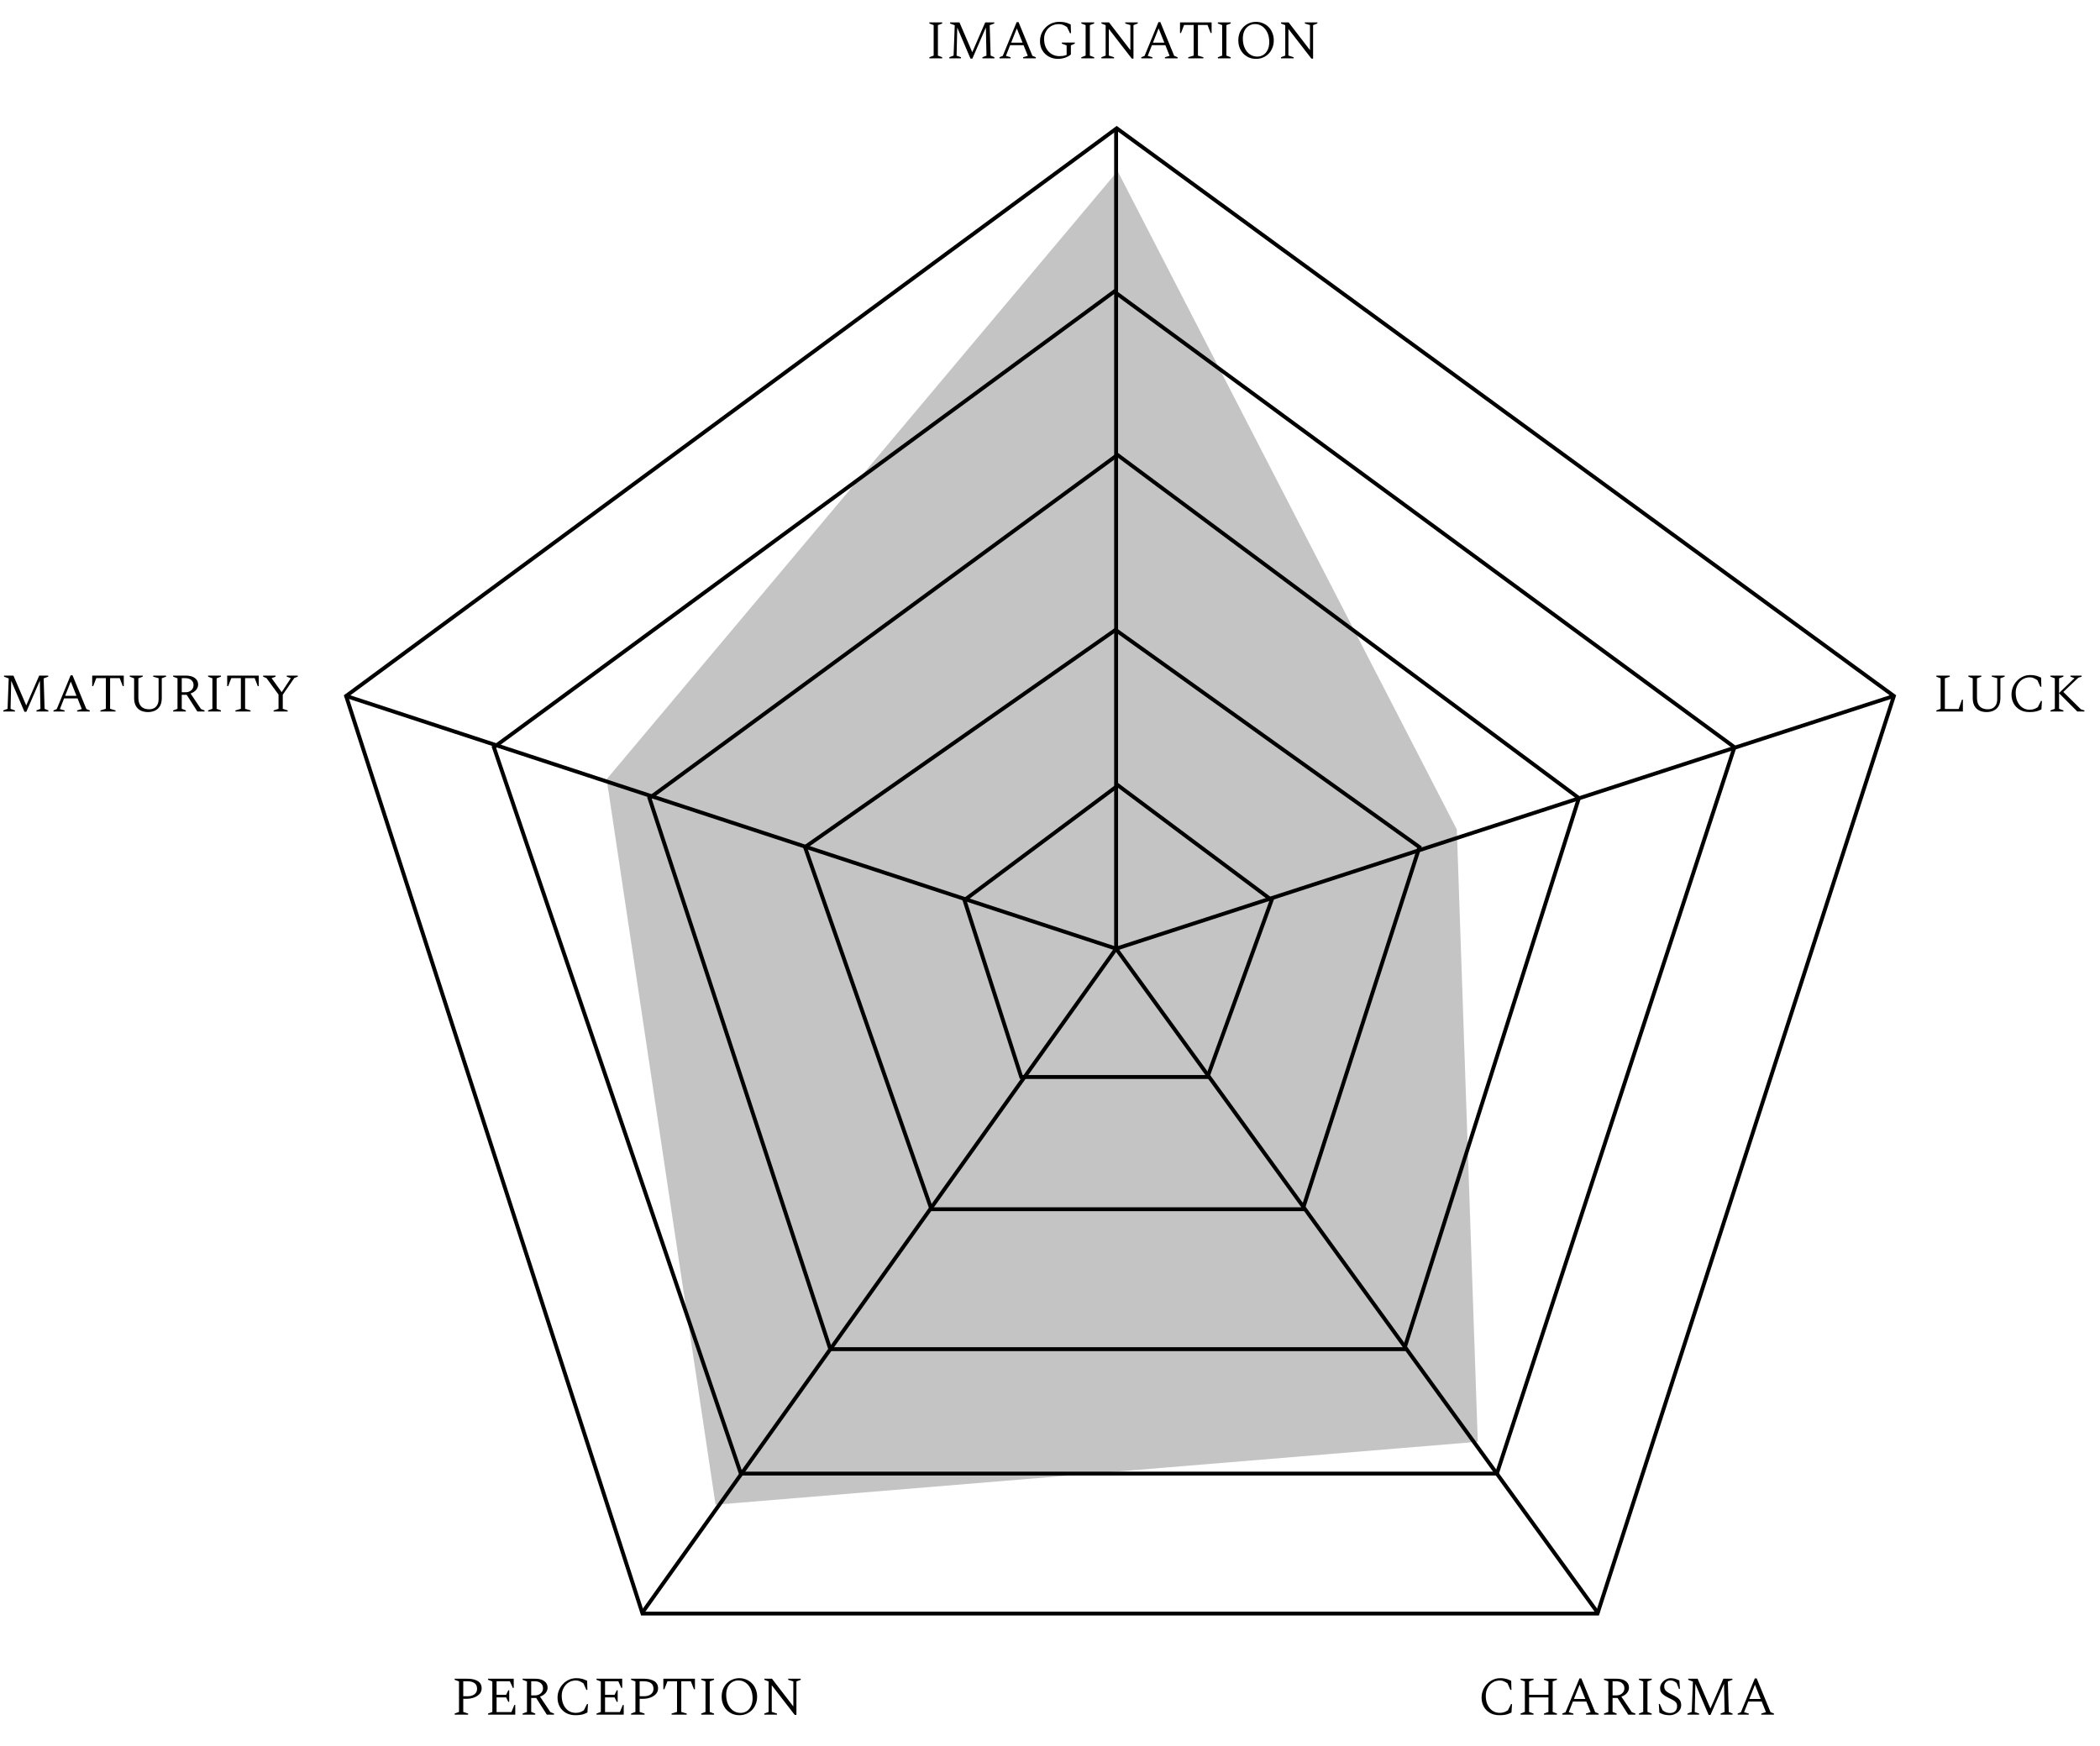
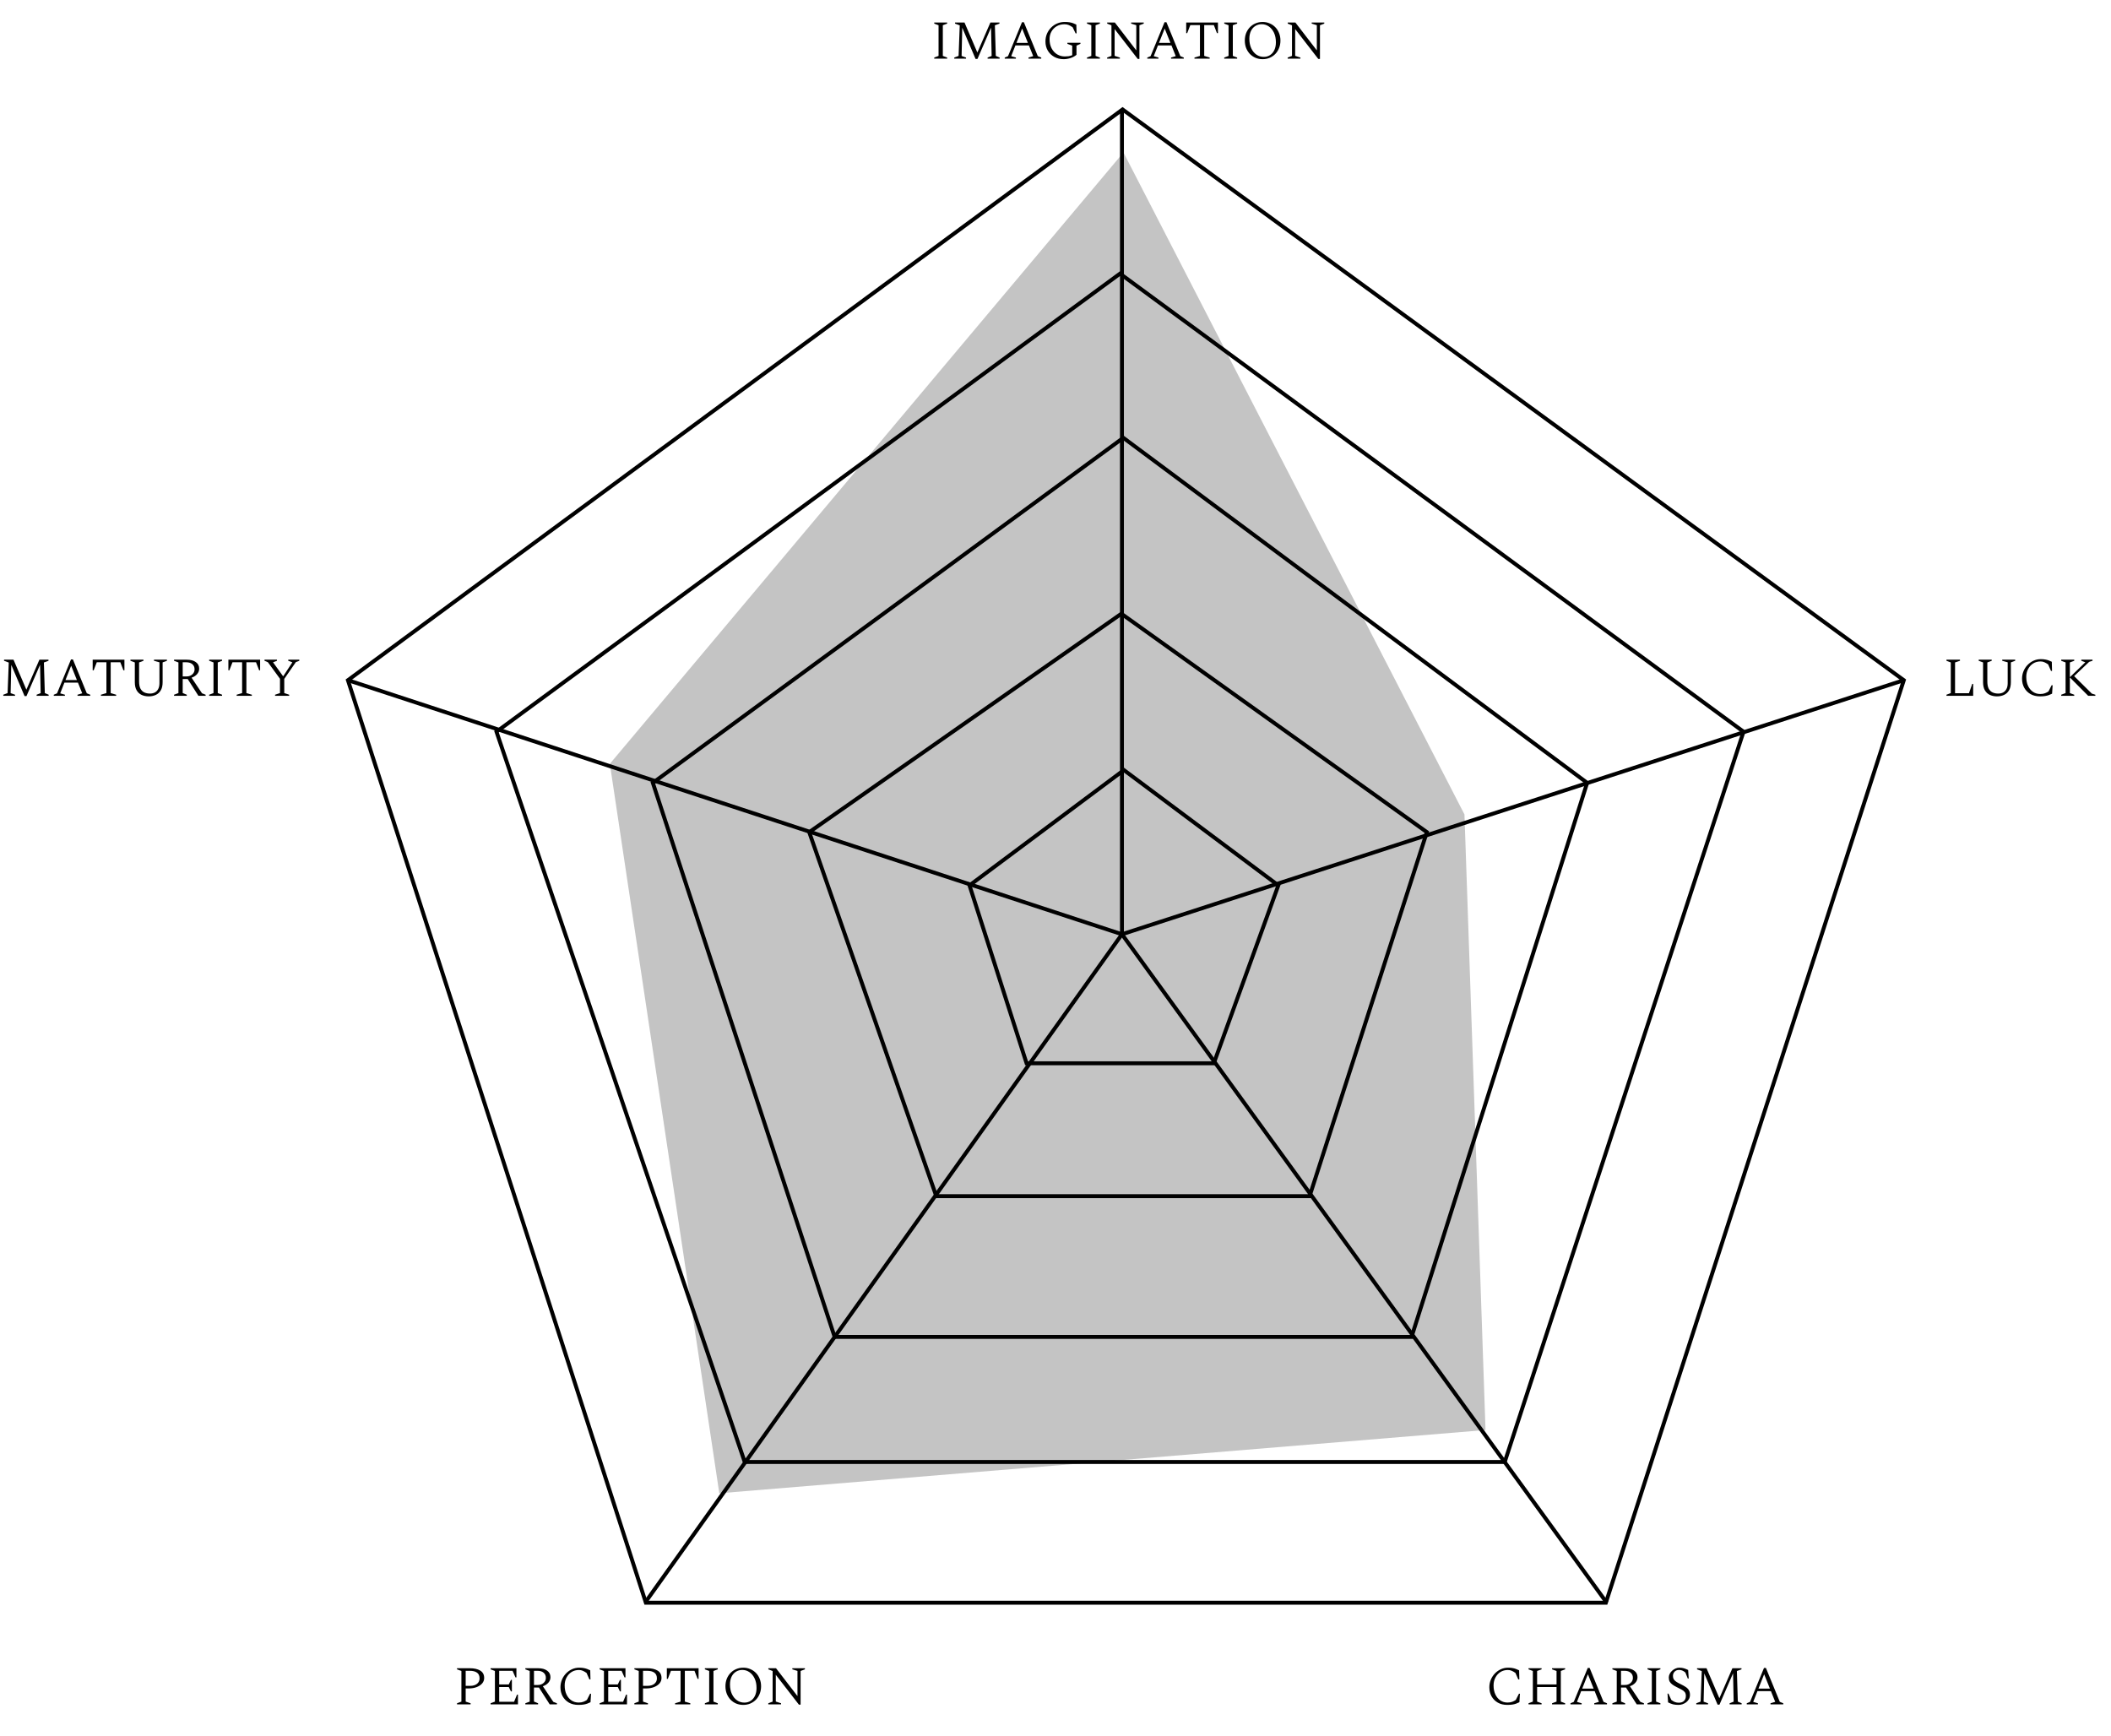
- <svg xmlns="http://www.w3.org/2000/svg" width="540" height="449" viewBox="0 0 540 449" fill="none">
-   <path d="M380 370.821L374.615 213.343L287.385 44L156 200.399L184 387L380 370.821Z" fill="#C4C4C4" />
-   <path d="M410.787 415L487 179.009L287.153 33L89 179.009L165.213 415H410.787Z" stroke="black" />
-   <path d="M384.915 379L446 192.184L286.5 75L127 192.184L190.5 379H384.915Z" stroke="black" />
-   <path d="M361.082 347L406 205.266L287.348 117L167 205.266L213.5 347H361.082Z" stroke="black" />
-   <path d="M335 311L365 217.875L286.849 162L207 217.875L239.5 311H335Z" stroke="black" />
-   <path d="M310.5 277L327 231.494L287.5 202L248 231.494L262.598 277H310.5Z" stroke="black" />
-   <path d="M487 179L287 244" stroke="black" />
-   <path d="M287 33V244" stroke="black" />
-   <path d="M89 179L287 244" stroke="black" />
-   <path d="M165 415L287 244" stroke="black" />
-   <path d="M411 415L287 244" stroke="black" />
+ <svg xmlns="http://www.w3.org/2000/svg" width="540" height="444" viewBox="0 0 540 444" fill="none">
+   <path d="M380 365.821L374.615 208.343L287.385 39L156 195.399L184 382L380 365.821Z" fill="#C4C4C4" />
+   <path d="M410.787 410L487 174.009L287.153 28L89 174.009L165.213 410H410.787Z" stroke="black" />
+   <path d="M384.915 374L446 187.184L286.5 70L127 187.184L190.5 374H384.915Z" stroke="black" />
+   <path d="M361.082 342L406 200.266L287.348 112L167 200.266L213.5 342H361.082Z" stroke="black" />
+   <path d="M335 306L365 212.875L286.849 157L207 212.875L239.5 306H335Z" stroke="black" />
+   <path d="M310.5 272L327 226.494L287.5 197L248 226.494L262.598 272H310.5Z" stroke="black" />
+   <path d="M487 174L287 239" stroke="black" />
+   <path d="M287 28V239" stroke="black" />
+   <path d="M89 174L287 239" stroke="black" />
+   <path d="M165 410L287 239" stroke="black" />
+   <path d="M411 410L287 239" stroke="black" />
  <path d="M238.98 15V14.72L240.086 14.3V6.46L238.98 6.04V5.76H242.284V6.04L241.178 6.46V14.3L242.284 14.72V15H238.98ZM244.104 15V14.72L245.21 14.3L245.504 6.488L244.3 6.04V5.76H246.722L250.012 13.432L253.344 5.76H255.668V6.04L254.492 6.474L254.73 14.3L255.71 14.72V15H252.63V14.72L253.666 14.314L253.512 7.062L250.04 15.07H249.55L246.148 7.09L245.98 14.314L247.114 14.72V15H244.104ZM257.015 15V14.72L257.855 14.37L261.425 5.69H261.915L265.471 14.356L266.353 14.72V15H263.091V14.72L264.295 14.356L263.203 11.626H259.745L258.667 14.37L259.871 14.72V15H257.015ZM260.011 10.968H262.937L261.467 7.3L260.011 10.968ZM272.093 15.14C271.197 15.14 270.395 14.944 269.685 14.552C268.985 14.16 268.435 13.628 268.033 12.956C267.632 12.275 267.431 11.5 267.431 10.632C267.431 9.913 267.557 9.251 267.809 8.644C268.071 8.037 268.425 7.51 268.873 7.062C269.321 6.605 269.844 6.25 270.441 5.998C271.039 5.746 271.673 5.62 272.345 5.62C272.84 5.62 273.255 5.648 273.591 5.704C273.937 5.76 274.245 5.839 274.515 5.942C274.795 6.045 275.066 6.161 275.327 6.292L275.397 8.546H275.145L274.389 6.978C273.997 6.698 273.647 6.502 273.339 6.39C273.031 6.269 272.681 6.208 272.289 6.208C271.533 6.208 270.871 6.376 270.301 6.712C269.732 7.048 269.284 7.505 268.957 8.084C268.64 8.653 268.481 9.288 268.481 9.988C268.481 10.921 268.659 11.719 269.013 12.382C269.368 13.045 269.839 13.553 270.427 13.908C271.025 14.263 271.678 14.44 272.387 14.44C272.714 14.44 273.027 14.421 273.325 14.384C273.633 14.337 273.951 14.249 274.277 14.118V11.668L273.045 11.22V10.94H276.377V11.22L275.369 11.668V14.02C274.968 14.365 274.464 14.641 273.857 14.846C273.251 15.042 272.663 15.14 272.093 15.14ZM278.054 15V14.72L279.16 14.3V6.46L278.054 6.04V5.76H281.358V6.04L280.252 6.46V14.3L281.358 14.72V15H278.054ZM283.206 15V14.72L284.312 14.3V6.474L283.22 6.04V5.76H285.18L290.668 12.886V6.446L289.352 6.04V5.76H292.572V6.04L291.466 6.46V15.07H291.032L285.124 7.44V14.286L286.468 14.72V15H283.206ZM293.478 15V14.72L294.318 14.37L297.888 5.69H298.378L301.934 14.356L302.816 14.72V15H299.554V14.72L300.758 14.356L299.666 11.626H296.208L295.13 14.37L296.334 14.72V15H293.478ZM296.474 10.968H299.4L297.93 7.3L296.474 10.968ZM305.549 15V14.72L306.949 14.3V6.418H304.485L303.687 8.476H303.435V5.76H311.555V8.476H311.303L310.505 6.418H308.041V14.3L309.441 14.72V15H305.549ZM313.164 15V14.72L314.27 14.3V6.46L313.164 6.04V5.76H316.468V6.04L315.362 6.46V14.3L316.468 14.72V15H313.164ZM322.977 15.14C322.324 15.14 321.717 15.023 321.157 14.79C320.607 14.547 320.126 14.216 319.715 13.796C319.314 13.367 318.997 12.863 318.763 12.284C318.539 11.705 318.427 11.071 318.427 10.38C318.427 9.689 318.539 9.055 318.763 8.476C318.997 7.897 319.314 7.398 319.715 6.978C320.126 6.549 320.607 6.217 321.157 5.984C321.717 5.741 322.324 5.62 322.977 5.62C323.631 5.62 324.233 5.741 324.783 5.984C325.343 6.217 325.829 6.549 326.239 6.978C326.65 7.398 326.967 7.897 327.191 8.476C327.425 9.055 327.541 9.689 327.541 10.38C327.541 11.071 327.425 11.705 327.191 12.284C326.967 12.863 326.65 13.367 326.239 13.796C325.829 14.216 325.343 14.547 324.783 14.79C324.233 15.023 323.631 15.14 322.977 15.14ZM323.271 14.552C323.887 14.552 324.429 14.398 324.895 14.09C325.362 13.782 325.726 13.348 325.987 12.788C326.249 12.228 326.379 11.57 326.379 10.814C326.379 9.881 326.216 9.069 325.889 8.378C325.563 7.687 325.124 7.151 324.573 6.768C324.023 6.385 323.411 6.194 322.739 6.194C322.123 6.194 321.577 6.348 321.101 6.656C320.625 6.955 320.252 7.384 319.981 7.944C319.72 8.504 319.589 9.162 319.589 9.918C319.589 10.851 319.753 11.668 320.079 12.368C320.406 13.059 320.845 13.595 321.395 13.978C321.955 14.361 322.581 14.552 323.271 14.552ZM329.389 15V14.72L330.495 14.3V6.474L329.403 6.04V5.76H331.363L336.851 12.886V6.446L335.535 6.04V5.76H338.755V6.04L337.649 6.46V15.07H337.215L331.307 7.44V14.286L332.651 14.72V15H329.389Z" fill="black" />
-   <path d="M116.91 441V440.72L118.03 440.3V432.46L116.91 432.04V431.76H120.2C121.301 431.76 122.183 431.961 122.846 432.362C123.518 432.763 123.854 433.398 123.854 434.266C123.854 434.779 123.686 435.237 123.35 435.638C123.014 436.03 122.547 436.343 121.95 436.576C121.362 436.809 120.69 436.926 119.934 436.926H119.122V440.3L120.382 440.72V441H116.91ZM119.122 432.418V436.268H120.256C120.993 436.268 121.581 436.095 122.02 435.75C122.459 435.395 122.678 434.938 122.678 434.378C122.678 433.687 122.454 433.188 122.006 432.88C121.567 432.572 120.951 432.418 120.158 432.418H119.122ZM125.496 441V440.72L126.602 440.3V432.46L125.496 432.04V431.76H132.104V434.112H131.866L131.11 432.418H127.694V435.904H130.144L130.704 434.742H130.942V437.696H130.704L130.144 436.562H127.694V440.342H131.502L132.258 438.508H132.496V441H125.496ZM134.383 441V440.72L135.503 440.3V432.46L134.383 432.04V431.76H137.645C138.625 431.76 139.395 431.965 139.955 432.376C140.524 432.777 140.809 433.333 140.809 434.042C140.809 434.583 140.627 435.059 140.263 435.47C139.908 435.871 139.441 436.17 138.863 436.366L141.537 440.356L142.461 440.72V441H140.613L137.869 436.702H136.595V440.286L137.645 440.72V441H134.383ZM137.505 432.418H136.595V436.044H137.589C138.177 436.044 138.662 435.871 139.045 435.526C139.437 435.181 139.633 434.747 139.633 434.224C139.633 433.664 139.441 433.225 139.059 432.908C138.676 432.581 138.158 432.418 137.505 432.418ZM147.945 441.14C147.021 441.14 146.213 440.944 145.523 440.552C144.841 440.16 144.309 439.623 143.927 438.942C143.553 438.261 143.367 437.491 143.367 436.632C143.367 435.951 143.493 435.307 143.745 434.7C143.997 434.093 144.342 433.561 144.781 433.104C145.229 432.637 145.742 432.273 146.321 432.012C146.899 431.751 147.515 431.62 148.169 431.62C148.626 431.62 149.013 431.653 149.331 431.718C149.657 431.774 149.947 431.853 150.199 431.956C150.46 432.059 150.721 432.171 150.983 432.292L151.039 434.63H150.773L150.045 432.964C149.681 432.712 149.354 432.525 149.065 432.404C148.775 432.273 148.453 432.208 148.099 432.208C147.389 432.208 146.759 432.381 146.209 432.726C145.667 433.071 145.238 433.543 144.921 434.14C144.603 434.737 144.445 435.409 144.445 436.156C144.445 437.052 144.603 437.831 144.921 438.494C145.238 439.147 145.663 439.651 146.195 440.006C146.736 440.361 147.343 440.538 148.015 440.538C148.491 440.538 148.897 440.473 149.233 440.342C149.569 440.211 149.867 440.057 150.129 439.88L150.941 438.284H151.193L151.053 440.454C150.782 440.594 150.502 440.715 150.213 440.818C149.933 440.921 149.611 441 149.247 441.056C148.892 441.112 148.458 441.14 147.945 441.14ZM153.387 441V440.72L154.493 440.3V432.46L153.387 432.04V431.76H159.995V434.112H159.757L159.001 432.418H155.585V435.904H158.035L158.595 434.742H158.833V437.696H158.595L158.035 436.562H155.585V440.342H159.393L160.149 438.508H160.387V441H153.387ZM162.273 441V440.72L163.393 440.3V432.46L162.273 432.04V431.76H165.563C166.665 431.76 167.547 431.961 168.209 432.362C168.881 432.763 169.217 433.398 169.217 434.266C169.217 434.779 169.049 435.237 168.713 435.638C168.377 436.03 167.911 436.343 167.313 436.576C166.725 436.809 166.053 436.926 165.297 436.926H164.485V440.3L165.745 440.72V441H162.273ZM164.485 432.418V436.268H165.619C166.357 436.268 166.945 436.095 167.383 435.75C167.822 435.395 168.041 434.938 168.041 434.378C168.041 433.687 167.817 433.188 167.369 432.88C166.931 432.572 166.315 432.418 165.521 432.418H164.485ZM172.693 441V440.72L174.093 440.3V432.418H171.629L170.831 434.476H170.579V431.76H178.699V434.476H178.447L177.649 432.418H175.185V440.3L176.585 440.72V441H172.693ZM180.308 441V440.72L181.414 440.3V432.46L180.308 432.04V431.76H183.612V432.04L182.506 432.46V440.3L183.612 440.72V441H180.308ZM190.122 441.14C189.468 441.14 188.862 441.023 188.302 440.79C187.751 440.547 187.27 440.216 186.86 439.796C186.458 439.367 186.141 438.863 185.908 438.284C185.684 437.705 185.572 437.071 185.572 436.38C185.572 435.689 185.684 435.055 185.908 434.476C186.141 433.897 186.458 433.398 186.86 432.978C187.27 432.549 187.751 432.217 188.302 431.984C188.862 431.741 189.468 431.62 190.122 431.62C190.775 431.62 191.377 431.741 191.928 431.984C192.488 432.217 192.973 432.549 193.384 432.978C193.794 433.398 194.112 433.897 194.336 434.476C194.569 435.055 194.686 435.689 194.686 436.38C194.686 437.071 194.569 437.705 194.336 438.284C194.112 438.863 193.794 439.367 193.384 439.796C192.973 440.216 192.488 440.547 191.928 440.79C191.377 441.023 190.775 441.14 190.122 441.14ZM190.416 440.552C191.032 440.552 191.573 440.398 192.04 440.09C192.506 439.782 192.87 439.348 193.132 438.788C193.393 438.228 193.524 437.57 193.524 436.814C193.524 435.881 193.36 435.069 193.034 434.378C192.707 433.687 192.268 433.151 191.718 432.768C191.167 432.385 190.556 432.194 189.884 432.194C189.268 432.194 188.722 432.348 188.246 432.656C187.77 432.955 187.396 433.384 187.126 433.944C186.864 434.504 186.734 435.162 186.734 435.918C186.734 436.851 186.897 437.668 187.224 438.368C187.55 439.059 187.989 439.595 188.54 439.978C189.1 440.361 189.725 440.552 190.416 440.552ZM196.534 441V440.72L197.64 440.3V432.474L196.548 432.04V431.76H198.508L203.996 438.886V432.446L202.68 432.04V431.76H205.9V432.04L204.794 432.46V441.07H204.36L198.452 433.44V440.286L199.796 440.72V441H196.534Z" fill="black" />
-   <path d="M0.84 183V182.72L1.946 182.3L2.24 174.488L1.036 174.04V173.76H3.458L6.748 181.432L10.08 173.76H12.404V174.04L11.228 174.474L11.466 182.3L12.446 182.72V183H9.366V182.72L10.402 182.314L10.248 175.062L6.776 183.07H6.286L2.884 175.09L2.716 182.314L3.85 182.72V183H0.84ZM13.751 183V182.72L14.591 182.37L18.161 173.69H18.651L22.207 182.356L23.089 182.72V183H19.827V182.72L21.031 182.356L19.939 179.626H16.481L15.403 182.37L16.607 182.72V183H13.751ZM16.747 178.968H19.673L18.203 175.3L16.747 178.968ZM25.822 183V182.72L27.222 182.3V174.418H24.758L23.96 176.476H23.708V173.76H31.828V176.476H31.576L30.778 174.418H28.314V182.3L29.714 182.72V183H25.822ZM38.043 183.14C37.362 183.14 36.75 183.014 36.209 182.762C35.677 182.51 35.257 182.118 34.949 181.586C34.641 181.054 34.487 180.363 34.487 179.514V174.46L33.367 174.04V173.76H36.699V174.04L35.579 174.46V179.318C35.579 180.093 35.696 180.709 35.929 181.166C36.172 181.614 36.503 181.936 36.923 182.132C37.343 182.328 37.824 182.426 38.365 182.426C38.813 182.426 39.219 182.337 39.583 182.16C39.947 181.973 40.236 181.684 40.451 181.292C40.675 180.9 40.787 180.387 40.787 179.752V174.432L39.387 174.04V173.76H42.705V174.04L41.599 174.446V179.514C41.599 180.363 41.445 181.054 41.137 181.586C40.829 182.118 40.404 182.51 39.863 182.762C39.331 183.014 38.724 183.14 38.043 183.14ZM44.523 183V182.72L45.643 182.3V174.46L44.523 174.04V173.76H47.785C48.765 173.76 49.535 173.965 50.095 174.376C50.665 174.777 50.949 175.333 50.949 176.042C50.949 176.583 50.767 177.059 50.403 177.47C50.049 177.871 49.582 178.17 49.003 178.366L51.677 182.356L52.601 182.72V183H50.753L48.009 178.702H46.735V182.286L47.785 182.72V183H44.523ZM47.645 174.418H46.735V178.044H47.729C48.317 178.044 48.803 177.871 49.185 177.526C49.577 177.181 49.773 176.747 49.773 176.224C49.773 175.664 49.582 175.225 49.199 174.908C48.817 174.581 48.299 174.418 47.645 174.418ZM53.507 183V182.72L54.613 182.3V174.46L53.507 174.04V173.76H56.811V174.04L55.705 174.46V182.3L56.811 182.72V183H53.507ZM60.535 183V182.72L61.935 182.3V174.418H59.471L58.673 176.476H58.421V173.76H66.541V176.476H66.289L65.491 174.418H63.027V182.3L64.427 182.72V183H60.535ZM70.362 183V182.72L71.622 182.3V178.646L68.528 174.404L67.66 174.04V173.76H70.852V174.04L69.872 174.404V174.46L72.434 178.016L74.758 174.474V174.418L73.736 174.04V173.76H76.564V174.04L75.682 174.376L72.714 178.674V182.3L73.974 182.72V183H70.362Z" fill="black" />
-   <path d="M385.558 441.14C384.634 441.14 383.827 440.944 383.136 440.552C382.455 440.16 381.923 439.623 381.54 438.942C381.167 438.261 380.98 437.491 380.98 436.632C380.98 435.951 381.106 435.307 381.358 434.7C381.61 434.093 381.955 433.561 382.394 433.104C382.842 432.637 383.355 432.273 383.934 432.012C384.513 431.751 385.129 431.62 385.782 431.62C386.239 431.62 386.627 431.653 386.944 431.718C387.271 431.774 387.56 431.853 387.812 431.956C388.073 432.059 388.335 432.171 388.596 432.292L388.652 434.63H388.386L387.658 432.964C387.294 432.712 386.967 432.525 386.678 432.404C386.389 432.273 386.067 432.208 385.712 432.208C385.003 432.208 384.373 432.381 383.822 432.726C383.281 433.071 382.851 433.543 382.534 434.14C382.217 434.737 382.058 435.409 382.058 436.156C382.058 437.052 382.217 437.831 382.534 438.494C382.851 439.147 383.276 439.651 383.808 440.006C384.349 440.361 384.956 440.538 385.628 440.538C386.104 440.538 386.51 440.473 386.846 440.342C387.182 440.211 387.481 440.057 387.742 439.88L388.554 438.284H388.806L388.666 440.454C388.395 440.594 388.115 440.715 387.826 440.818C387.546 440.921 387.224 441 386.86 441.056C386.505 441.112 386.071 441.14 385.558 441.14ZM391 441V440.72L392.106 440.3V432.46L391 432.04V431.76H394.346V432.04L393.198 432.46V435.904H398.168V432.46L397.02 432.04V431.76H400.366V432.04L399.26 432.46V440.3L400.366 440.72V441H397.02V440.72L398.168 440.3V436.562H393.198V440.3L394.346 440.72V441H391ZM401.735 441V440.72L402.575 440.37L406.145 431.69H406.635L410.191 440.356L411.073 440.72V441H407.811V440.72L409.015 440.356L407.923 437.626H404.465L403.387 440.37L404.591 440.72V441H401.735ZM404.731 436.968H407.657L406.187 433.3L404.731 436.968ZM412.451 441V440.72L413.571 440.3V432.46L412.451 432.04V431.76H415.713C416.693 431.76 417.463 431.965 418.023 432.376C418.592 432.777 418.877 433.333 418.877 434.042C418.877 434.583 418.695 435.059 418.331 435.47C417.976 435.871 417.51 436.17 416.931 436.366L419.605 440.356L420.529 440.72V441H418.681L415.937 436.702H414.663V440.286L415.713 440.72V441H412.451ZM415.573 432.418H414.663V436.044H415.657C416.245 436.044 416.73 435.871 417.113 435.526C417.505 435.181 417.701 434.747 417.701 434.224C417.701 433.664 417.51 433.225 417.127 432.908C416.744 432.581 416.226 432.418 415.573 432.418ZM421.435 441V440.72L422.541 440.3V432.46L421.435 432.04V431.76H424.739V432.04L423.633 432.46V440.3L424.739 440.72V441H421.435ZM429.359 441.14C428.799 441.14 428.323 441.089 427.931 440.986C427.539 440.874 427.128 440.711 426.699 440.496L426.559 438.256H426.797L427.525 439.866C427.861 440.127 428.183 440.314 428.491 440.426C428.799 440.529 429.111 440.58 429.429 440.58C430.007 440.58 430.455 440.426 430.773 440.118C431.09 439.81 431.249 439.385 431.249 438.844C431.249 438.424 431.151 438.093 430.955 437.85C430.759 437.607 430.479 437.393 430.115 437.206C429.76 437.019 429.34 436.805 428.855 436.562C428.425 436.347 428.066 436.133 427.777 435.918C427.487 435.703 427.263 435.456 427.105 435.176C426.955 434.896 426.881 434.546 426.881 434.126C426.881 433.818 426.955 433.515 427.105 433.216C427.254 432.917 427.455 432.651 427.707 432.418C427.968 432.175 428.257 431.984 428.575 431.844C428.901 431.695 429.237 431.62 429.583 431.62C430.012 431.62 430.399 431.671 430.745 431.774C431.099 431.877 431.463 432.021 431.837 432.208L431.977 434.392H431.739L431.123 432.852C430.833 432.609 430.567 432.441 430.325 432.348C430.091 432.245 429.821 432.194 429.513 432.194C429.027 432.194 428.645 432.343 428.365 432.642C428.085 432.931 427.945 433.295 427.945 433.734C427.945 434.061 428.01 434.341 428.141 434.574C428.281 434.798 428.491 435.008 428.771 435.204C429.051 435.391 429.405 435.587 429.835 435.792C430.395 436.063 430.857 436.319 431.221 436.562C431.585 436.805 431.855 437.085 432.033 437.402C432.21 437.71 432.299 438.102 432.299 438.578C432.299 438.979 432.21 439.339 432.033 439.656C431.855 439.973 431.622 440.244 431.333 440.468C431.043 440.683 430.726 440.851 430.381 440.972C430.035 441.084 429.695 441.14 429.359 441.14ZM433.914 441V440.72L435.02 440.3L435.314 432.488L434.11 432.04V431.76H436.532L439.822 439.432L443.154 431.76H445.478V432.04L444.302 432.474L444.54 440.3L445.52 440.72V441H442.44V440.72L443.476 440.314L443.322 433.062L439.85 441.07H439.36L435.958 433.09L435.79 440.314L436.924 440.72V441H433.914ZM446.825 441V440.72L447.665 440.37L451.235 431.69H451.725L455.281 440.356L456.163 440.72V441H452.901V440.72L454.105 440.356L453.013 437.626H449.555L448.477 440.37L449.681 440.72V441H446.825ZM449.821 436.968H452.747L451.277 433.3L449.821 436.968Z" fill="black" />
-   <path d="M497.91 183V182.72L499.016 182.3V174.46L497.91 174.04V173.76H501.368V174.04L500.108 174.46V182.342H503.664L504.504 179.948H504.742V183H497.91ZM510.83 183.14C510.149 183.14 509.537 183.014 508.996 182.762C508.464 182.51 508.044 182.118 507.736 181.586C507.428 181.054 507.274 180.363 507.274 179.514V174.46L506.154 174.04V173.76H509.486V174.04L508.366 174.46V179.318C508.366 180.093 508.483 180.709 508.716 181.166C508.959 181.614 509.29 181.936 509.71 182.132C510.13 182.328 510.611 182.426 511.152 182.426C511.6 182.426 512.006 182.337 512.37 182.16C512.734 181.973 513.023 181.684 513.238 181.292C513.462 180.9 513.574 180.387 513.574 179.752V174.432L512.174 174.04V173.76H515.492V174.04L514.386 174.446V179.514C514.386 180.363 514.232 181.054 513.924 181.586C513.616 182.118 513.191 182.51 512.65 182.762C512.118 183.014 511.511 183.14 510.83 183.14ZM521.822 183.14C520.898 183.14 520.09 182.944 519.4 182.552C518.718 182.16 518.186 181.623 517.804 180.942C517.43 180.261 517.244 179.491 517.244 178.632C517.244 177.951 517.37 177.307 517.622 176.7C517.874 176.093 518.219 175.561 518.658 175.104C519.106 174.637 519.619 174.273 520.198 174.012C520.776 173.751 521.392 173.62 522.046 173.62C522.503 173.62 522.89 173.653 523.208 173.718C523.534 173.774 523.824 173.853 524.076 173.956C524.337 174.059 524.598 174.171 524.86 174.292L524.916 176.63H524.65L523.922 174.964C523.558 174.712 523.231 174.525 522.942 174.404C522.652 174.273 522.33 174.208 521.976 174.208C521.266 174.208 520.636 174.381 520.086 174.726C519.544 175.071 519.115 175.543 518.798 176.14C518.48 176.737 518.322 177.409 518.322 178.156C518.322 179.052 518.48 179.831 518.798 180.494C519.115 181.147 519.54 181.651 520.072 182.006C520.613 182.361 521.22 182.538 521.892 182.538C522.368 182.538 522.774 182.473 523.11 182.342C523.446 182.211 523.744 182.057 524.006 181.88L524.818 180.284H525.07L524.93 182.454C524.659 182.594 524.379 182.715 524.09 182.818C523.81 182.921 523.488 183 523.124 183.056C522.769 183.112 522.335 183.14 521.822 183.14ZM527.264 183V182.72L528.384 182.3V174.46L527.264 174.04V173.76H530.596V174.04L529.476 174.46V178.24L533.438 174.418L532.402 174.04V173.76H535.272V174.04L534.418 174.306L530.568 177.96L535.104 182.44L536 182.72V183H534.166L529.476 178.296V182.3L530.596 182.72V183H527.264Z" fill="black" />
+   <path d="M116.91 436V435.72L118.03 435.3V427.46L116.91 427.04V426.76H120.2C121.301 426.76 122.183 426.961 122.846 427.362C123.518 427.763 123.854 428.398 123.854 429.266C123.854 429.779 123.686 430.237 123.35 430.638C123.014 431.03 122.547 431.343 121.95 431.576C121.362 431.809 120.69 431.926 119.934 431.926H119.122V435.3L120.382 435.72V436H116.91ZM119.122 427.418V431.268H120.256C120.993 431.268 121.581 431.095 122.02 430.75C122.459 430.395 122.678 429.938 122.678 429.378C122.678 428.687 122.454 428.188 122.006 427.88C121.567 427.572 120.951 427.418 120.158 427.418H119.122ZM125.496 436V435.72L126.602 435.3V427.46L125.496 427.04V426.76H132.104V429.112H131.866L131.11 427.418H127.694V430.904H130.144L130.704 429.742H130.942V432.696H130.704L130.144 431.562H127.694V435.342H131.502L132.258 433.508H132.496V436H125.496ZM134.383 436V435.72L135.503 435.3V427.46L134.383 427.04V426.76H137.645C138.625 426.76 139.395 426.965 139.955 427.376C140.524 427.777 140.809 428.333 140.809 429.042C140.809 429.583 140.627 430.059 140.263 430.47C139.908 430.871 139.441 431.17 138.863 431.366L141.537 435.356L142.461 435.72V436H140.613L137.869 431.702H136.595V435.286L137.645 435.72V436H134.383ZM137.505 427.418H136.595V431.044H137.589C138.177 431.044 138.662 430.871 139.045 430.526C139.437 430.181 139.633 429.747 139.633 429.224C139.633 428.664 139.441 428.225 139.059 427.908C138.676 427.581 138.158 427.418 137.505 427.418ZM147.945 436.14C147.021 436.14 146.213 435.944 145.523 435.552C144.841 435.16 144.309 434.623 143.927 433.942C143.553 433.261 143.367 432.491 143.367 431.632C143.367 430.951 143.493 430.307 143.745 429.7C143.997 429.093 144.342 428.561 144.781 428.104C145.229 427.637 145.742 427.273 146.321 427.012C146.899 426.751 147.515 426.62 148.169 426.62C148.626 426.62 149.013 426.653 149.331 426.718C149.657 426.774 149.947 426.853 150.199 426.956C150.46 427.059 150.721 427.171 150.983 427.292L151.039 429.63H150.773L150.045 427.964C149.681 427.712 149.354 427.525 149.065 427.404C148.775 427.273 148.453 427.208 148.099 427.208C147.389 427.208 146.759 427.381 146.209 427.726C145.667 428.071 145.238 428.543 144.921 429.14C144.603 429.737 144.445 430.409 144.445 431.156C144.445 432.052 144.603 432.831 144.921 433.494C145.238 434.147 145.663 434.651 146.195 435.006C146.736 435.361 147.343 435.538 148.015 435.538C148.491 435.538 148.897 435.473 149.233 435.342C149.569 435.211 149.867 435.057 150.129 434.88L150.941 433.284H151.193L151.053 435.454C150.782 435.594 150.502 435.715 150.213 435.818C149.933 435.921 149.611 436 149.247 436.056C148.892 436.112 148.458 436.14 147.945 436.14ZM153.387 436V435.72L154.493 435.3V427.46L153.387 427.04V426.76H159.995V429.112H159.757L159.001 427.418H155.585V430.904H158.035L158.595 429.742H158.833V432.696H158.595L158.035 431.562H155.585V435.342H159.393L160.149 433.508H160.387V436H153.387ZM162.273 436V435.72L163.393 435.3V427.46L162.273 427.04V426.76H165.563C166.665 426.76 167.547 426.961 168.209 427.362C168.881 427.763 169.217 428.398 169.217 429.266C169.217 429.779 169.049 430.237 168.713 430.638C168.377 431.03 167.911 431.343 167.313 431.576C166.725 431.809 166.053 431.926 165.297 431.926H164.485V435.3L165.745 435.72V436H162.273ZM164.485 427.418V431.268H165.619C166.357 431.268 166.945 431.095 167.383 430.75C167.822 430.395 168.041 429.938 168.041 429.378C168.041 428.687 167.817 428.188 167.369 427.88C166.931 427.572 166.315 427.418 165.521 427.418H164.485ZM172.693 436V435.72L174.093 435.3V427.418H171.629L170.831 429.476H170.579V426.76H178.699V429.476H178.447L177.649 427.418H175.185V435.3L176.585 435.72V436H172.693ZM180.308 436V435.72L181.414 435.3V427.46L180.308 427.04V426.76H183.612V427.04L182.506 427.46V435.3L183.612 435.72V436H180.308ZM190.122 436.14C189.468 436.14 188.862 436.023 188.302 435.79C187.751 435.547 187.27 435.216 186.86 434.796C186.458 434.367 186.141 433.863 185.908 433.284C185.684 432.705 185.572 432.071 185.572 431.38C185.572 430.689 185.684 430.055 185.908 429.476C186.141 428.897 186.458 428.398 186.86 427.978C187.27 427.549 187.751 427.217 188.302 426.984C188.862 426.741 189.468 426.62 190.122 426.62C190.775 426.62 191.377 426.741 191.928 426.984C192.488 427.217 192.973 427.549 193.384 427.978C193.794 428.398 194.112 428.897 194.336 429.476C194.569 430.055 194.686 430.689 194.686 431.38C194.686 432.071 194.569 432.705 194.336 433.284C194.112 433.863 193.794 434.367 193.384 434.796C192.973 435.216 192.488 435.547 191.928 435.79C191.377 436.023 190.775 436.14 190.122 436.14ZM190.416 435.552C191.032 435.552 191.573 435.398 192.04 435.09C192.506 434.782 192.87 434.348 193.132 433.788C193.393 433.228 193.524 432.57 193.524 431.814C193.524 430.881 193.36 430.069 193.034 429.378C192.707 428.687 192.268 428.151 191.718 427.768C191.167 427.385 190.556 427.194 189.884 427.194C189.268 427.194 188.722 427.348 188.246 427.656C187.77 427.955 187.396 428.384 187.126 428.944C186.864 429.504 186.734 430.162 186.734 430.918C186.734 431.851 186.897 432.668 187.224 433.368C187.55 434.059 187.989 434.595 188.54 434.978C189.1 435.361 189.725 435.552 190.416 435.552ZM196.534 436V435.72L197.64 435.3V427.474L196.548 427.04V426.76H198.508L203.996 433.886V427.446L202.68 427.04V426.76H205.9V427.04L204.794 427.46V436.07H204.36L198.452 428.44V435.286L199.796 435.72V436H196.534Z" fill="black" />
+   <path d="M0.84 178V177.72L1.946 177.3L2.24 169.488L1.036 169.04V168.76H3.458L6.748 176.432L10.08 168.76H12.404V169.04L11.228 169.474L11.466 177.3L12.446 177.72V178H9.366V177.72L10.402 177.314L10.248 170.062L6.776 178.07H6.286L2.884 170.09L2.716 177.314L3.85 177.72V178H0.84ZM13.751 178V177.72L14.591 177.37L18.161 168.69H18.651L22.207 177.356L23.089 177.72V178H19.827V177.72L21.031 177.356L19.939 174.626H16.481L15.403 177.37L16.607 177.72V178H13.751ZM16.747 173.968H19.673L18.203 170.3L16.747 173.968ZM25.822 178V177.72L27.222 177.3V169.418H24.758L23.96 171.476H23.708V168.76H31.828V171.476H31.576L30.778 169.418H28.314V177.3L29.714 177.72V178H25.822ZM38.043 178.14C37.362 178.14 36.75 178.014 36.209 177.762C35.677 177.51 35.257 177.118 34.949 176.586C34.641 176.054 34.487 175.363 34.487 174.514V169.46L33.367 169.04V168.76H36.699V169.04L35.579 169.46V174.318C35.579 175.093 35.696 175.709 35.929 176.166C36.172 176.614 36.503 176.936 36.923 177.132C37.343 177.328 37.824 177.426 38.365 177.426C38.813 177.426 39.219 177.337 39.583 177.16C39.947 176.973 40.236 176.684 40.451 176.292C40.675 175.9 40.787 175.387 40.787 174.752V169.432L39.387 169.04V168.76H42.705V169.04L41.599 169.446V174.514C41.599 175.363 41.445 176.054 41.137 176.586C40.829 177.118 40.404 177.51 39.863 177.762C39.331 178.014 38.724 178.14 38.043 178.14ZM44.523 178V177.72L45.643 177.3V169.46L44.523 169.04V168.76H47.785C48.765 168.76 49.535 168.965 50.095 169.376C50.665 169.777 50.949 170.333 50.949 171.042C50.949 171.583 50.767 172.059 50.403 172.47C50.049 172.871 49.582 173.17 49.003 173.366L51.677 177.356L52.601 177.72V178H50.753L48.009 173.702H46.735V177.286L47.785 177.72V178H44.523ZM47.645 169.418H46.735V173.044H47.729C48.317 173.044 48.803 172.871 49.185 172.526C49.577 172.181 49.773 171.747 49.773 171.224C49.773 170.664 49.582 170.225 49.199 169.908C48.817 169.581 48.299 169.418 47.645 169.418ZM53.507 178V177.72L54.613 177.3V169.46L53.507 169.04V168.76H56.811V169.04L55.705 169.46V177.3L56.811 177.72V178H53.507ZM60.535 178V177.72L61.935 177.3V169.418H59.471L58.673 171.476H58.421V168.76H66.541V171.476H66.289L65.491 169.418H63.027V177.3L64.427 177.72V178H60.535ZM70.362 178V177.72L71.622 177.3V173.646L68.528 169.404L67.66 169.04V168.76H70.852V169.04L69.872 169.404V169.46L72.434 173.016L74.758 169.474V169.418L73.736 169.04V168.76H76.564V169.04L75.682 169.376L72.714 173.674V177.3L73.974 177.72V178H70.362Z" fill="black" />
+   <path d="M385.558 436.14C384.634 436.14 383.827 435.944 383.136 435.552C382.455 435.16 381.923 434.623 381.54 433.942C381.167 433.261 380.98 432.491 380.98 431.632C380.98 430.951 381.106 430.307 381.358 429.7C381.61 429.093 381.955 428.561 382.394 428.104C382.842 427.637 383.355 427.273 383.934 427.012C384.513 426.751 385.129 426.62 385.782 426.62C386.239 426.62 386.627 426.653 386.944 426.718C387.271 426.774 387.56 426.853 387.812 426.956C388.073 427.059 388.335 427.171 388.596 427.292L388.652 429.63H388.386L387.658 427.964C387.294 427.712 386.967 427.525 386.678 427.404C386.389 427.273 386.067 427.208 385.712 427.208C385.003 427.208 384.373 427.381 383.822 427.726C383.281 428.071 382.851 428.543 382.534 429.14C382.217 429.737 382.058 430.409 382.058 431.156C382.058 432.052 382.217 432.831 382.534 433.494C382.851 434.147 383.276 434.651 383.808 435.006C384.349 435.361 384.956 435.538 385.628 435.538C386.104 435.538 386.51 435.473 386.846 435.342C387.182 435.211 387.481 435.057 387.742 434.88L388.554 433.284H388.806L388.666 435.454C388.395 435.594 388.115 435.715 387.826 435.818C387.546 435.921 387.224 436 386.86 436.056C386.505 436.112 386.071 436.14 385.558 436.14ZM391 436V435.72L392.106 435.3V427.46L391 427.04V426.76H394.346V427.04L393.198 427.46V430.904H398.168V427.46L397.02 427.04V426.76H400.366V427.04L399.26 427.46V435.3L400.366 435.72V436H397.02V435.72L398.168 435.3V431.562H393.198V435.3L394.346 435.72V436H391ZM401.735 436V435.72L402.575 435.37L406.145 426.69H406.635L410.191 435.356L411.073 435.72V436H407.811V435.72L409.015 435.356L407.923 432.626H404.465L403.387 435.37L404.591 435.72V436H401.735ZM404.731 431.968H407.657L406.187 428.3L404.731 431.968ZM412.451 436V435.72L413.571 435.3V427.46L412.451 427.04V426.76H415.713C416.693 426.76 417.463 426.965 418.023 427.376C418.592 427.777 418.877 428.333 418.877 429.042C418.877 429.583 418.695 430.059 418.331 430.47C417.976 430.871 417.51 431.17 416.931 431.366L419.605 435.356L420.529 435.72V436H418.681L415.937 431.702H414.663V435.286L415.713 435.72V436H412.451ZM415.573 427.418H414.663V431.044H415.657C416.245 431.044 416.73 430.871 417.113 430.526C417.505 430.181 417.701 429.747 417.701 429.224C417.701 428.664 417.51 428.225 417.127 427.908C416.744 427.581 416.226 427.418 415.573 427.418ZM421.435 436V435.72L422.541 435.3V427.46L421.435 427.04V426.76H424.739V427.04L423.633 427.46V435.3L424.739 435.72V436H421.435ZM429.359 436.14C428.799 436.14 428.323 436.089 427.931 435.986C427.539 435.874 427.128 435.711 426.699 435.496L426.559 433.256H426.797L427.525 434.866C427.861 435.127 428.183 435.314 428.491 435.426C428.799 435.529 429.111 435.58 429.429 435.58C430.007 435.58 430.455 435.426 430.773 435.118C431.09 434.81 431.249 434.385 431.249 433.844C431.249 433.424 431.151 433.093 430.955 432.85C430.759 432.607 430.479 432.393 430.115 432.206C429.76 432.019 429.34 431.805 428.855 431.562C428.425 431.347 428.066 431.133 427.777 430.918C427.487 430.703 427.263 430.456 427.105 430.176C426.955 429.896 426.881 429.546 426.881 429.126C426.881 428.818 426.955 428.515 427.105 428.216C427.254 427.917 427.455 427.651 427.707 427.418C427.968 427.175 428.257 426.984 428.575 426.844C428.901 426.695 429.237 426.62 429.583 426.62C430.012 426.62 430.399 426.671 430.745 426.774C431.099 426.877 431.463 427.021 431.837 427.208L431.977 429.392H431.739L431.123 427.852C430.833 427.609 430.567 427.441 430.325 427.348C430.091 427.245 429.821 427.194 429.513 427.194C429.027 427.194 428.645 427.343 428.365 427.642C428.085 427.931 427.945 428.295 427.945 428.734C427.945 429.061 428.01 429.341 428.141 429.574C428.281 429.798 428.491 430.008 428.771 430.204C429.051 430.391 429.405 430.587 429.835 430.792C430.395 431.063 430.857 431.319 431.221 431.562C431.585 431.805 431.855 432.085 432.033 432.402C432.21 432.71 432.299 433.102 432.299 433.578C432.299 433.979 432.21 434.339 432.033 434.656C431.855 434.973 431.622 435.244 431.333 435.468C431.043 435.683 430.726 435.851 430.381 435.972C430.035 436.084 429.695 436.14 429.359 436.14ZM433.914 436V435.72L435.02 435.3L435.314 427.488L434.11 427.04V426.76H436.532L439.822 434.432L443.154 426.76H445.478V427.04L444.302 427.474L444.54 435.3L445.52 435.72V436H442.44V435.72L443.476 435.314L443.322 428.062L439.85 436.07H439.36L435.958 428.09L435.79 435.314L436.924 435.72V436H433.914ZM446.825 436V435.72L447.665 435.37L451.235 426.69H451.725L455.281 435.356L456.163 435.72V436H452.901V435.72L454.105 435.356L453.013 432.626H449.555L448.477 435.37L449.681 435.72V436H446.825ZM449.821 431.968H452.747L451.277 428.3L449.821 431.968Z" fill="black" />
+   <path d="M497.91 178V177.72L499.016 177.3V169.46L497.91 169.04V168.76H501.368V169.04L500.108 169.46V177.342H503.664L504.504 174.948H504.742V178H497.91ZM510.83 178.14C510.149 178.14 509.537 178.014 508.996 177.762C508.464 177.51 508.044 177.118 507.736 176.586C507.428 176.054 507.274 175.363 507.274 174.514V169.46L506.154 169.04V168.76H509.486V169.04L508.366 169.46V174.318C508.366 175.093 508.483 175.709 508.716 176.166C508.959 176.614 509.29 176.936 509.71 177.132C510.13 177.328 510.611 177.426 511.152 177.426C511.6 177.426 512.006 177.337 512.37 177.16C512.734 176.973 513.023 176.684 513.238 176.292C513.462 175.9 513.574 175.387 513.574 174.752V169.432L512.174 169.04V168.76H515.492V169.04L514.386 169.446V174.514C514.386 175.363 514.232 176.054 513.924 176.586C513.616 177.118 513.191 177.51 512.65 177.762C512.118 178.014 511.511 178.14 510.83 178.14ZM521.822 178.14C520.898 178.14 520.09 177.944 519.4 177.552C518.718 177.16 518.186 176.623 517.804 175.942C517.43 175.261 517.244 174.491 517.244 173.632C517.244 172.951 517.37 172.307 517.622 171.7C517.874 171.093 518.219 170.561 518.658 170.104C519.106 169.637 519.619 169.273 520.198 169.012C520.776 168.751 521.392 168.62 522.046 168.62C522.503 168.62 522.89 168.653 523.208 168.718C523.534 168.774 523.824 168.853 524.076 168.956C524.337 169.059 524.598 169.171 524.86 169.292L524.916 171.63H524.65L523.922 169.964C523.558 169.712 523.231 169.525 522.942 169.404C522.652 169.273 522.33 169.208 521.976 169.208C521.266 169.208 520.636 169.381 520.086 169.726C519.544 170.071 519.115 170.543 518.798 171.14C518.48 171.737 518.322 172.409 518.322 173.156C518.322 174.052 518.48 174.831 518.798 175.494C519.115 176.147 519.54 176.651 520.072 177.006C520.613 177.361 521.22 177.538 521.892 177.538C522.368 177.538 522.774 177.473 523.11 177.342C523.446 177.211 523.744 177.057 524.006 176.88L524.818 175.284H525.07L524.93 177.454C524.659 177.594 524.379 177.715 524.09 177.818C523.81 177.921 523.488 178 523.124 178.056C522.769 178.112 522.335 178.14 521.822 178.14ZM527.264 178V177.72L528.384 177.3V169.46L527.264 169.04V168.76H530.596V169.04L529.476 169.46V173.24L533.438 169.418L532.402 169.04V168.76H535.272V169.04L534.418 169.306L530.568 172.96L535.104 177.44L536 177.72V178H534.166L529.476 173.296V177.3L530.596 177.72V178H527.264Z" fill="black" />
</svg>
